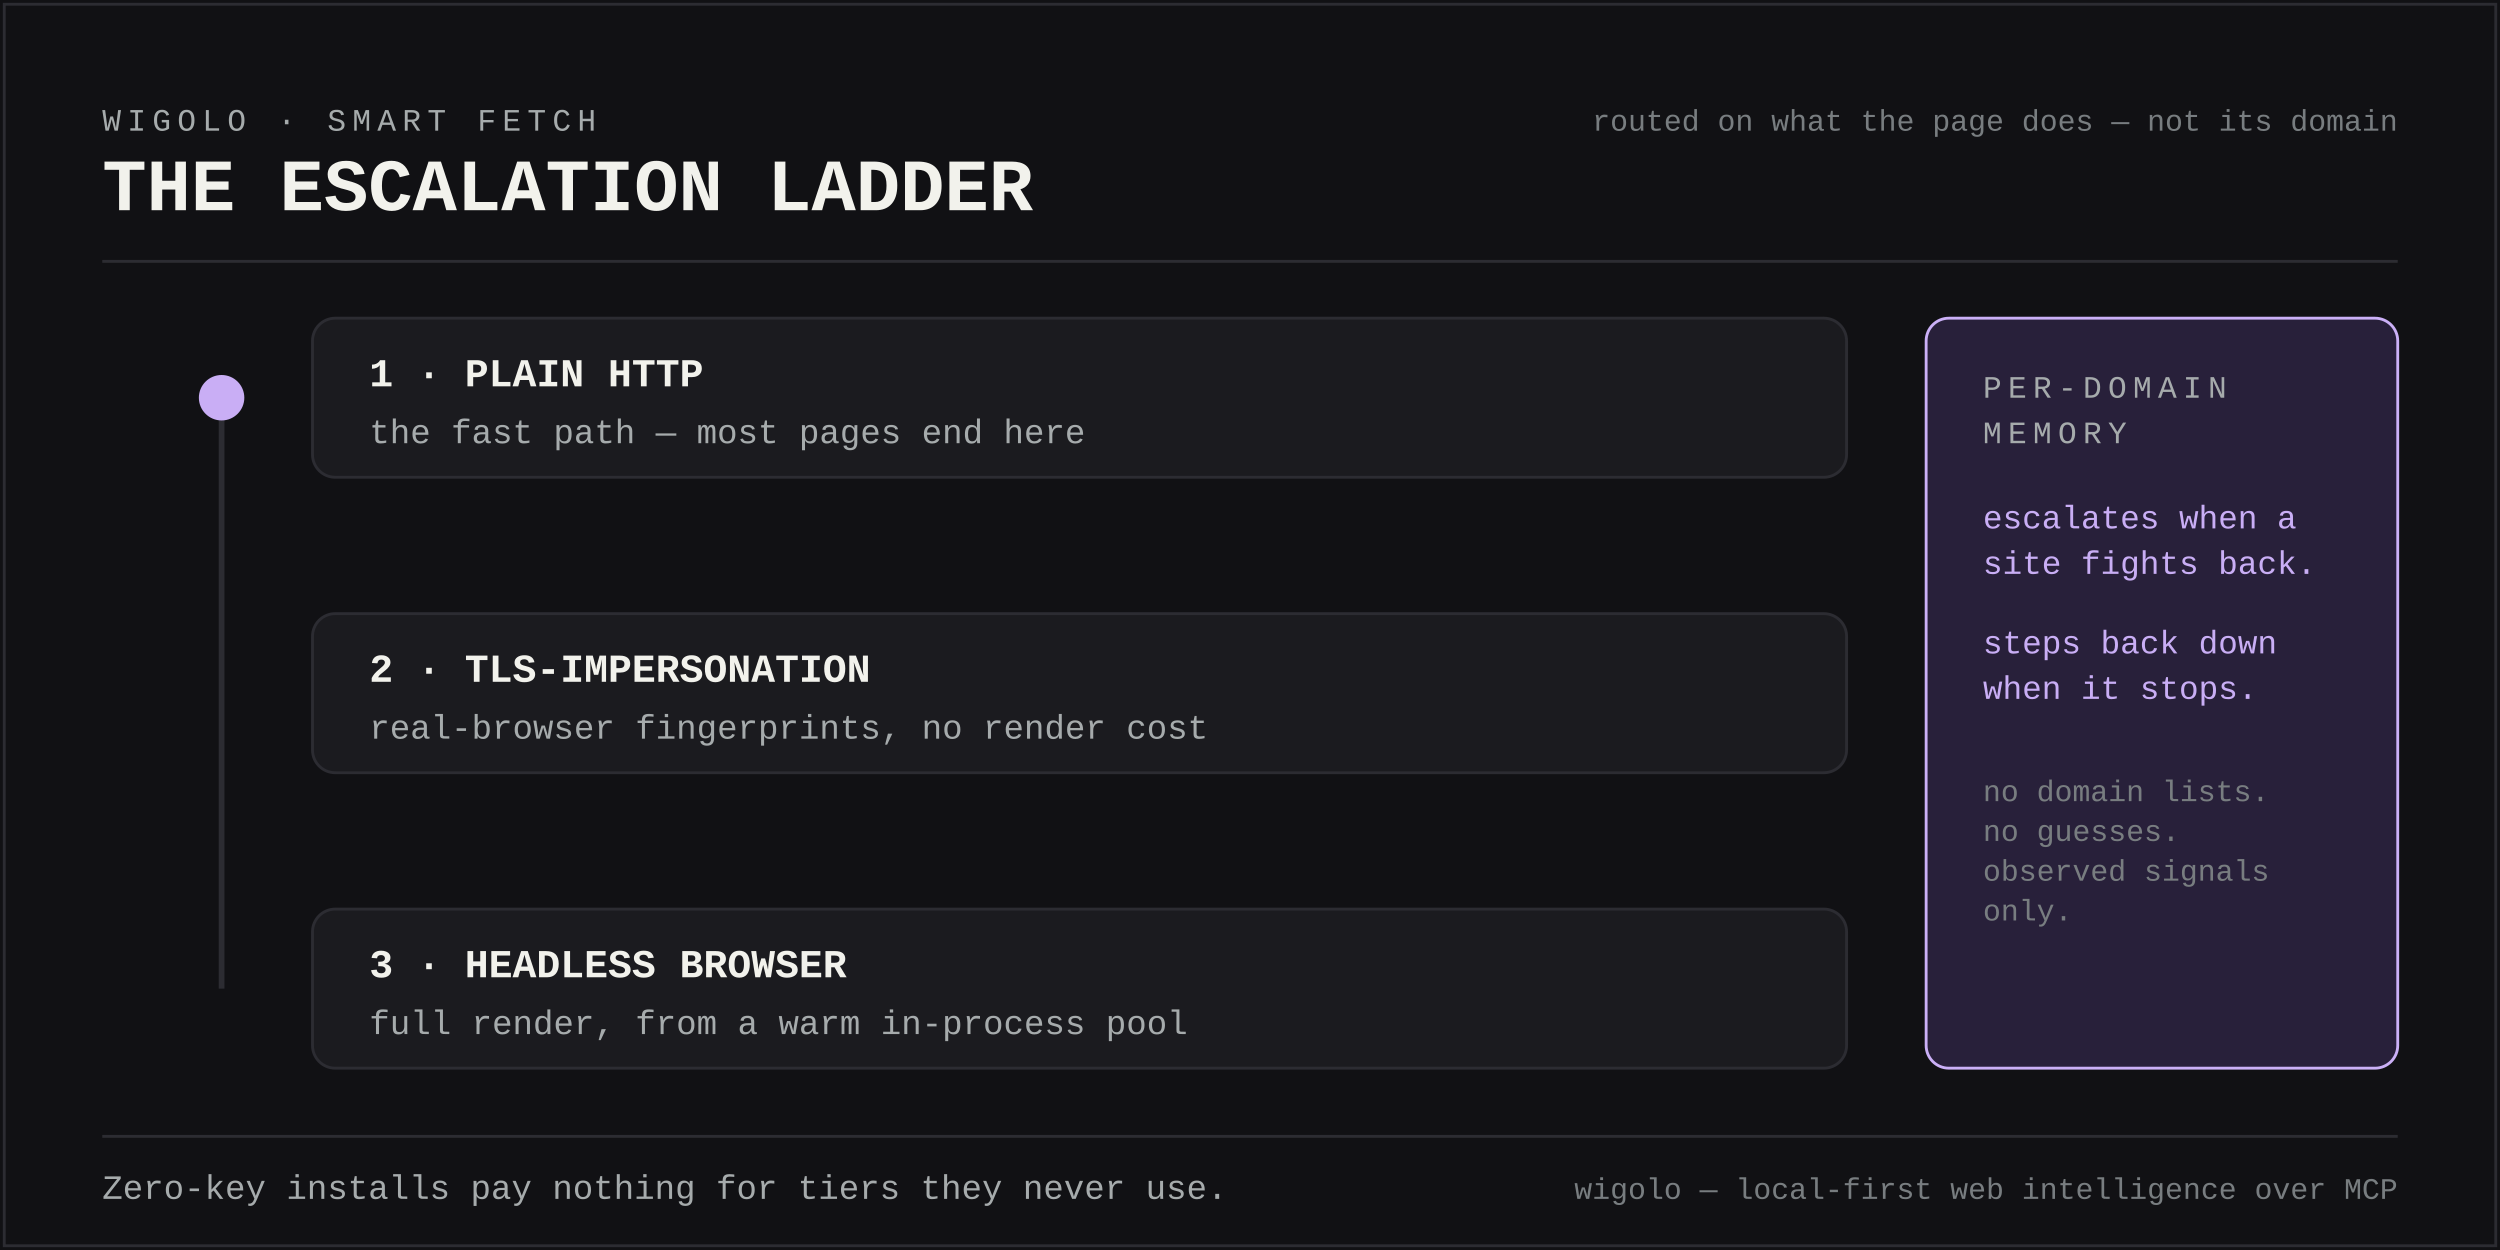
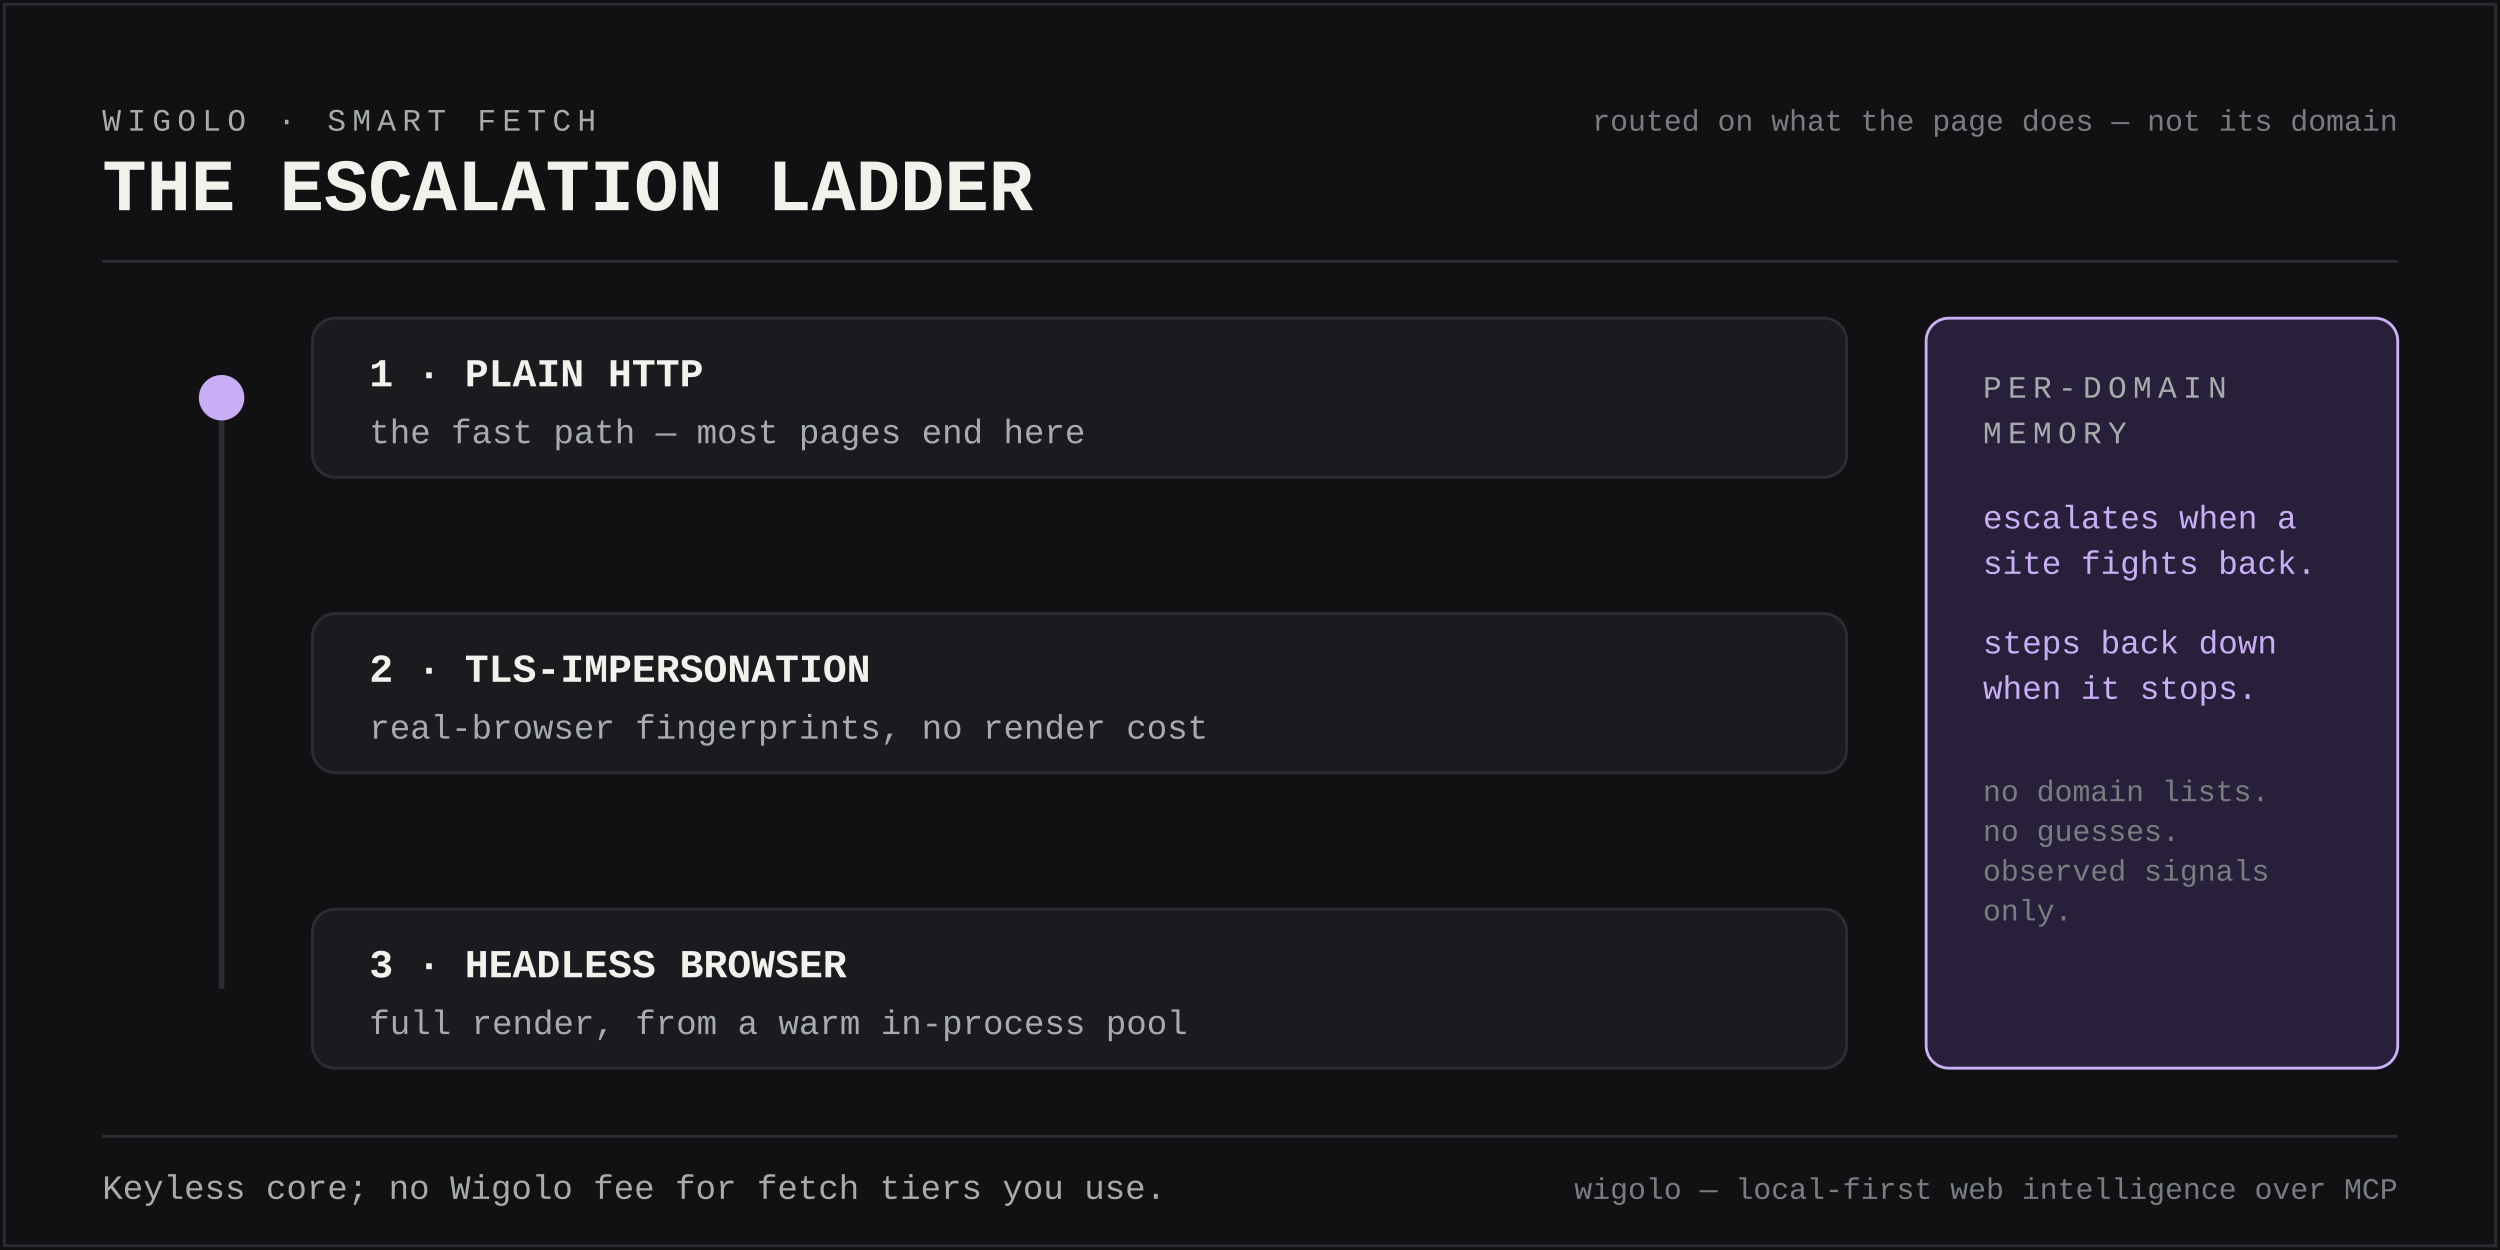
<svg xmlns="http://www.w3.org/2000/svg" width="880" height="440" viewBox="0 0 880 440" role="img" aria-label="wigolo's fetch escalation ladder: plain HTTP first, TLS-impersonation on anti-bot challenges, headless browser on SPA shells — decided by observed signals, learned per domain">
  <style>
    .mono { font-family: "SFMono-Regular", ui-monospace, Menlo, Consolas, "Liberation Mono", monospace; }
    .eyebrow { font-size: 11px; letter-spacing: 2.2px; fill: #a6abac; font-weight: 500; }
    .tiny { font-size: 10.5px; fill: #787d80; }
    .small { font-size: 12px; fill: #a6abac; }

    @keyframes hop {
      0%, 8%   { transform: translateY(0); }
      26%, 40% { transform: translateY(104px); }
      58%, 78% { transform: translateY(208px); }
      92%, 100%{ transform: translateY(0); }
    }
    .pulse { animation: hop 8s cubic-bezier(0.16, 1, 0.3, 1) infinite; }

    @keyframes ping { 0% { r: 7; opacity: 0.7; } 70% { r: 16; opacity: 0; } 100% { r: 16; opacity: 0; } }
    .ping { animation: ping 2s ease-out infinite; }

    @keyframes sigA { 0%, 10% { opacity: 0; } 16%, 30% { opacity: 1; } 36%, 100% { opacity: 0; } }
    @keyframes sigB { 0%, 42% { opacity: 0; } 48%, 66% { opacity: 1; } 72%, 100% { opacity: 0; } }
    .sigA { opacity: 0; animation: sigA 8s linear infinite; }
    .sigB { opacity: 0; animation: sigB 8s linear infinite; }
  </style>
  <rect width="880" height="440" fill="#111114" />
  <rect x="1.5" y="1.5" width="877" height="437" fill="none" stroke="#2c2c32" />
  <text x="36" y="46" class="mono eyebrow">WIGOLO · SMART FETCH</text>
  <text x="36" y="74" class="mono" font-size="26" fill="#f2f2ec" font-weight="700">THE ESCALATION LADDER</text>
  <text x="844" y="46" text-anchor="end" class="mono tiny">routed on what the page does — not its domain</text>
  <line x1="36" y1="92" x2="844" y2="92" stroke="#2c2c32" />
  <line x1="78" y1="140" x2="78" y2="348" stroke="#2c2c32" stroke-width="2" />
  <g class="pulse">
    <circle class="ping" cx="78" cy="140" r="7" fill="none" stroke="#c9aef5" stroke-width="2" />
    <circle cx="78" cy="140" r="7" fill="#c9aef5" />
  </g>
  <g>
    <rect x="110" y="112" width="540" height="56" rx="8" fill="#1b1b1f" stroke="#2c2c32" />
    <text x="130" y="136" class="mono" font-size="14" fill="#f2f2ec" font-weight="700">1 · PLAIN HTTP</text>
    <text x="130" y="156" class="mono small">the fast path — most pages end here</text>
  </g>
  <g class="sigA">
    <text x="130" y="192" class="mono" font-size="11.5" fill="#e08055">↓ challenge body detected · 403 wall</text>
  </g>
  <g>
    <rect x="110" y="216" width="540" height="56" rx="8" fill="#1b1b1f" stroke="#2c2c32" />
    <text x="130" y="240" class="mono" font-size="14" fill="#f2f2ec" font-weight="700">2 · TLS-IMPERSONATION</text>
    <text x="130" y="260" class="mono small">real-browser fingerprints, no render cost</text>
  </g>
  <g class="sigB">
    <text x="130" y="296" class="mono" font-size="11.5" fill="#e08055">↓ SPA shell · thin content</text>
  </g>
  <g>
    <rect x="110" y="320" width="540" height="56" rx="8" fill="#1b1b1f" stroke="#2c2c32" />
    <text x="130" y="344" class="mono" font-size="14" fill="#f2f2ec" font-weight="700">3 · HEADLESS BROWSER</text>
    <text x="130" y="364" class="mono small">full render, from a warm in-process pool</text>
  </g>
  <g>
    <rect x="678" y="112" width="166" height="264" rx="8" fill="#28203a" stroke="#cbb0f7" />
    <text x="698" y="140" class="mono eyebrow" fill="#c9aef5">PER-DOMAIN</text>
    <text x="698" y="156" class="mono eyebrow" fill="#c9aef5">MEMORY</text>
    <text x="698" y="186" class="mono" font-size="11.5" fill="#c9aef5">escalates when a</text>
    <text x="698" y="202" class="mono" font-size="11.5" fill="#c9aef5">site fights back.</text>
    <text x="698" y="230" class="mono" font-size="11.5" fill="#c9aef5">steps back down</text>
    <text x="698" y="246" class="mono" font-size="11.5" fill="#c9aef5">when it stops.</text>
    <text x="698" y="282" class="mono tiny" fill="#c9aef5">no domain lists.</text>
    <text x="698" y="296" class="mono tiny" fill="#c9aef5">no guesses.</text>
    <text x="698" y="310" class="mono tiny" fill="#c9aef5">observed signals</text>
    <text x="698" y="324" class="mono tiny" fill="#c9aef5">only.</text>
  </g>
  <line x1="36" y1="400" x2="844" y2="400" stroke="#2c2c32" />
-   <text x="36" y="422" class="mono small">Zero-key installs pay nothing for tiers they never use.</text>
+   <text x="36" y="422" class="mono small">Keyless core; no Wigolo fee for fetch tiers you use.</text>
  <text x="844" y="422" text-anchor="end" class="mono tiny">wigolo — local-first web intelligence over MCP</text>
</svg>
